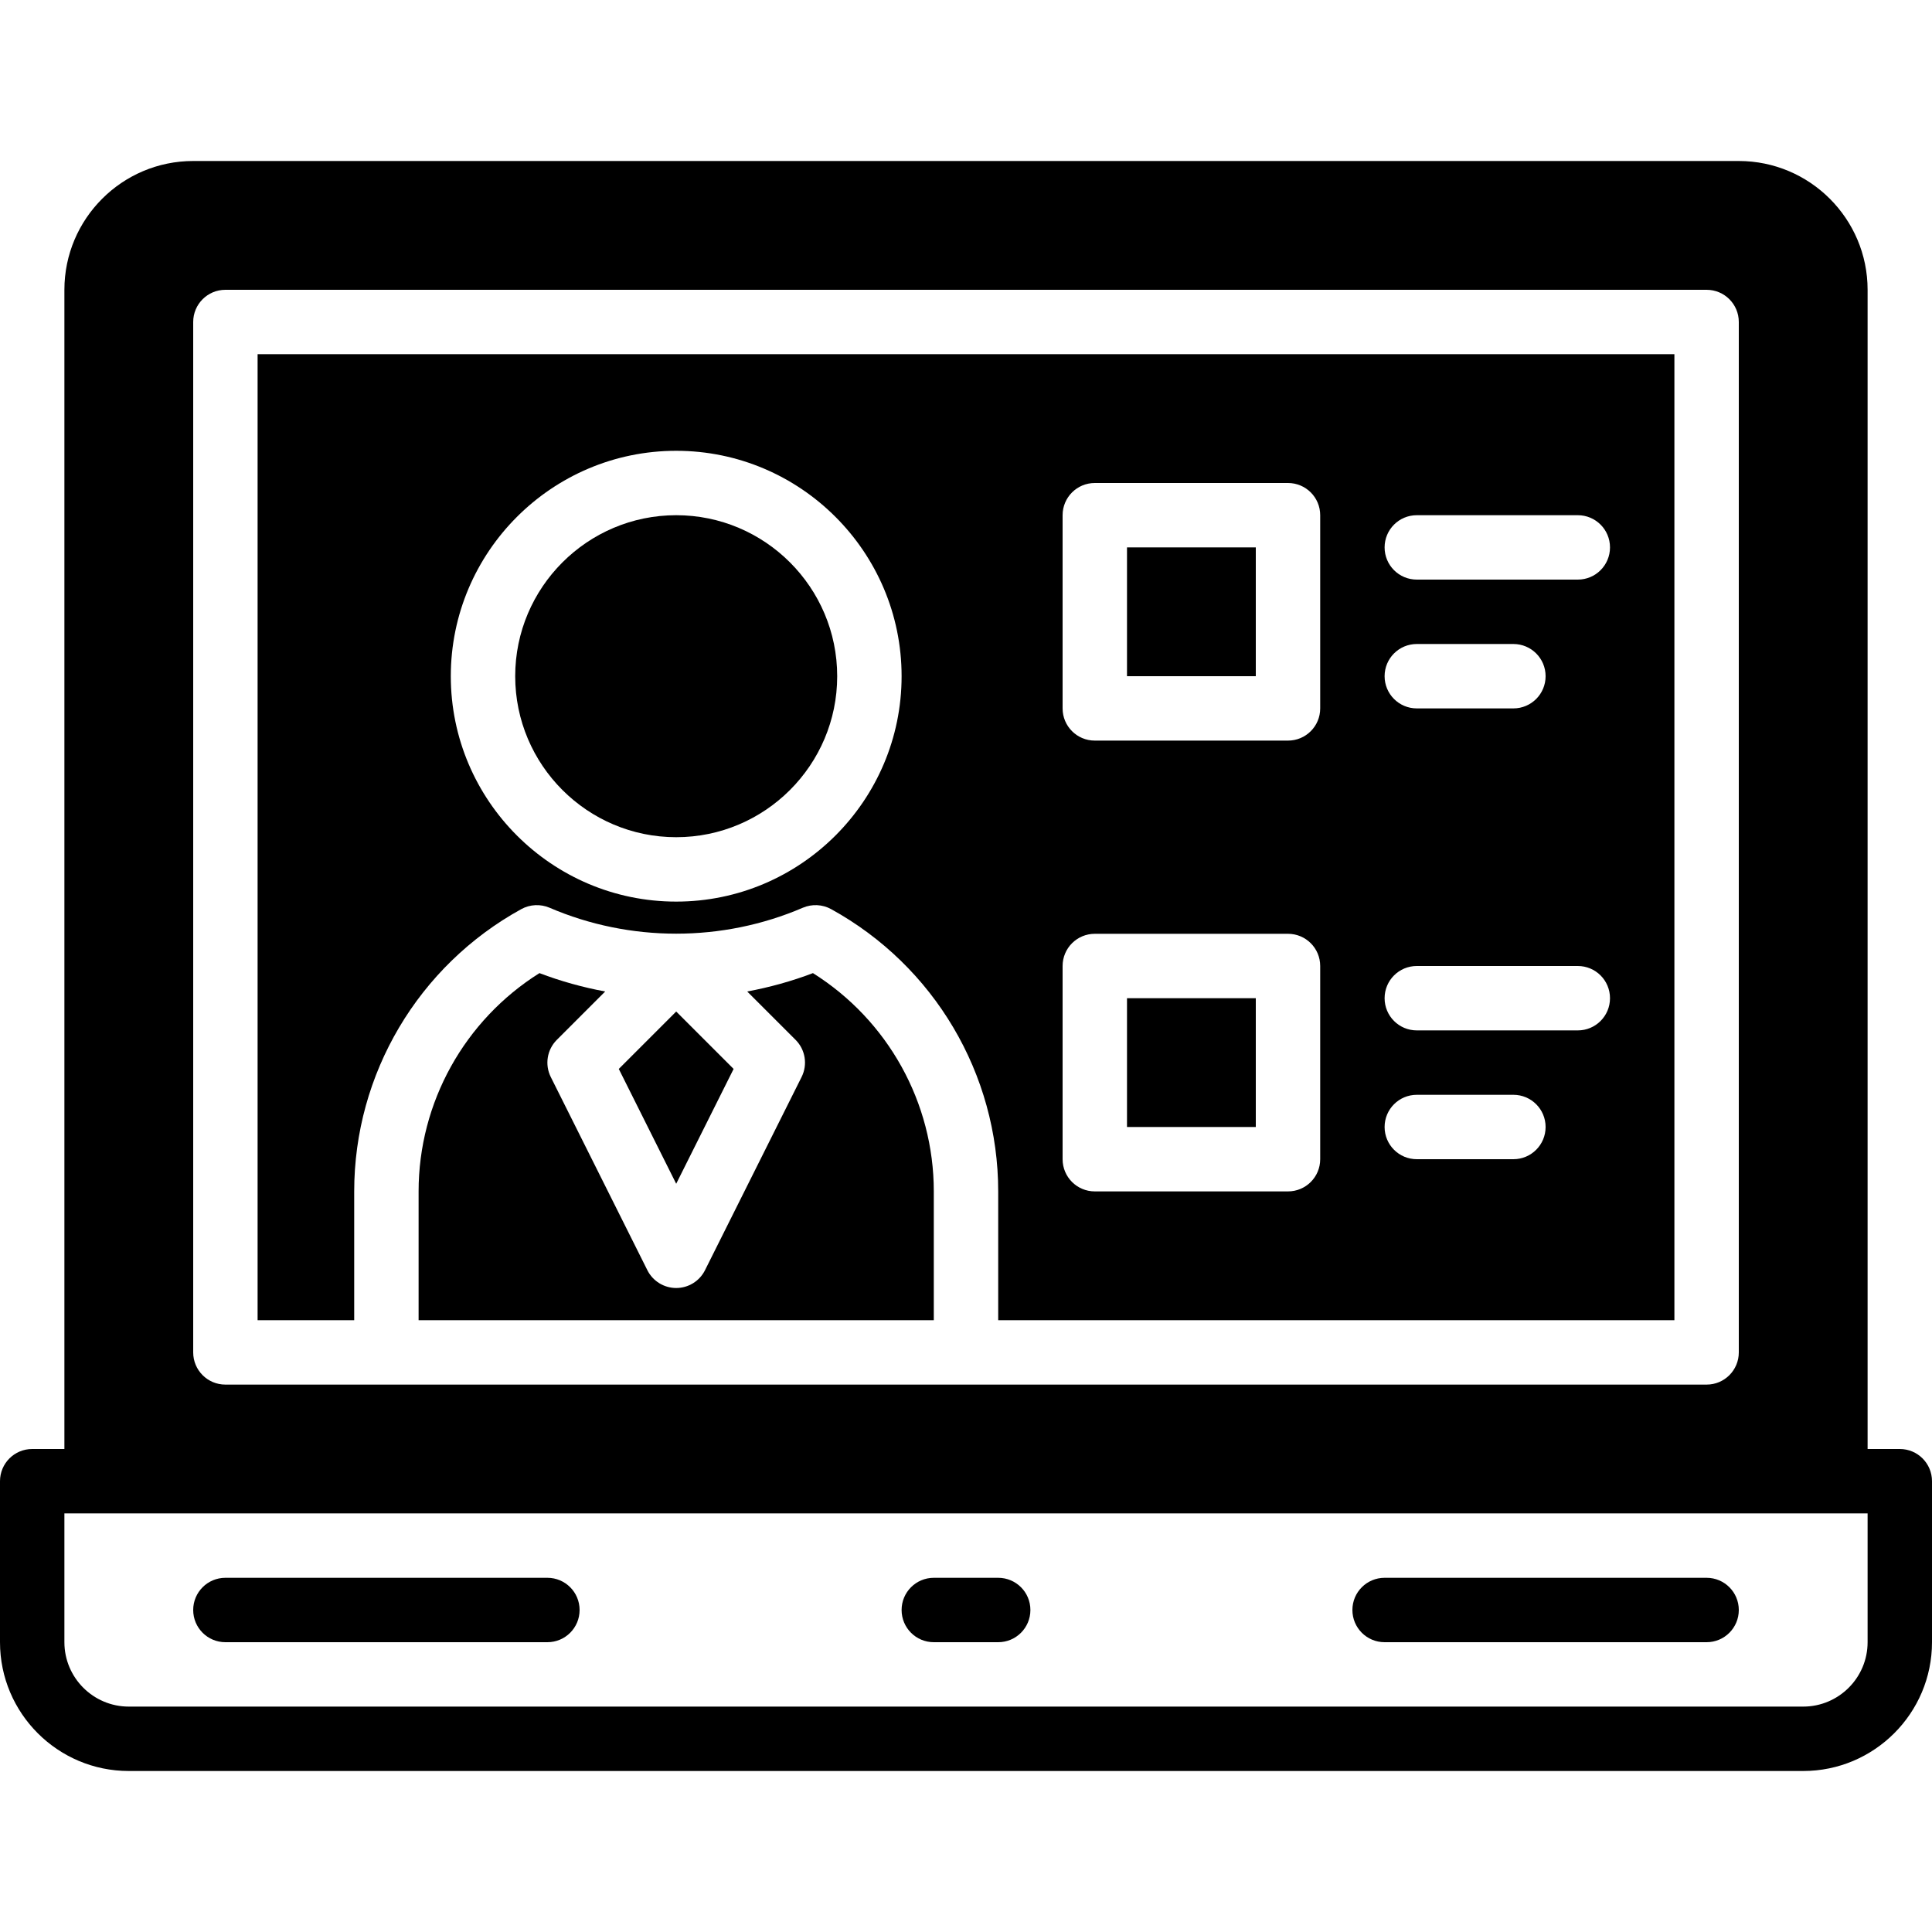
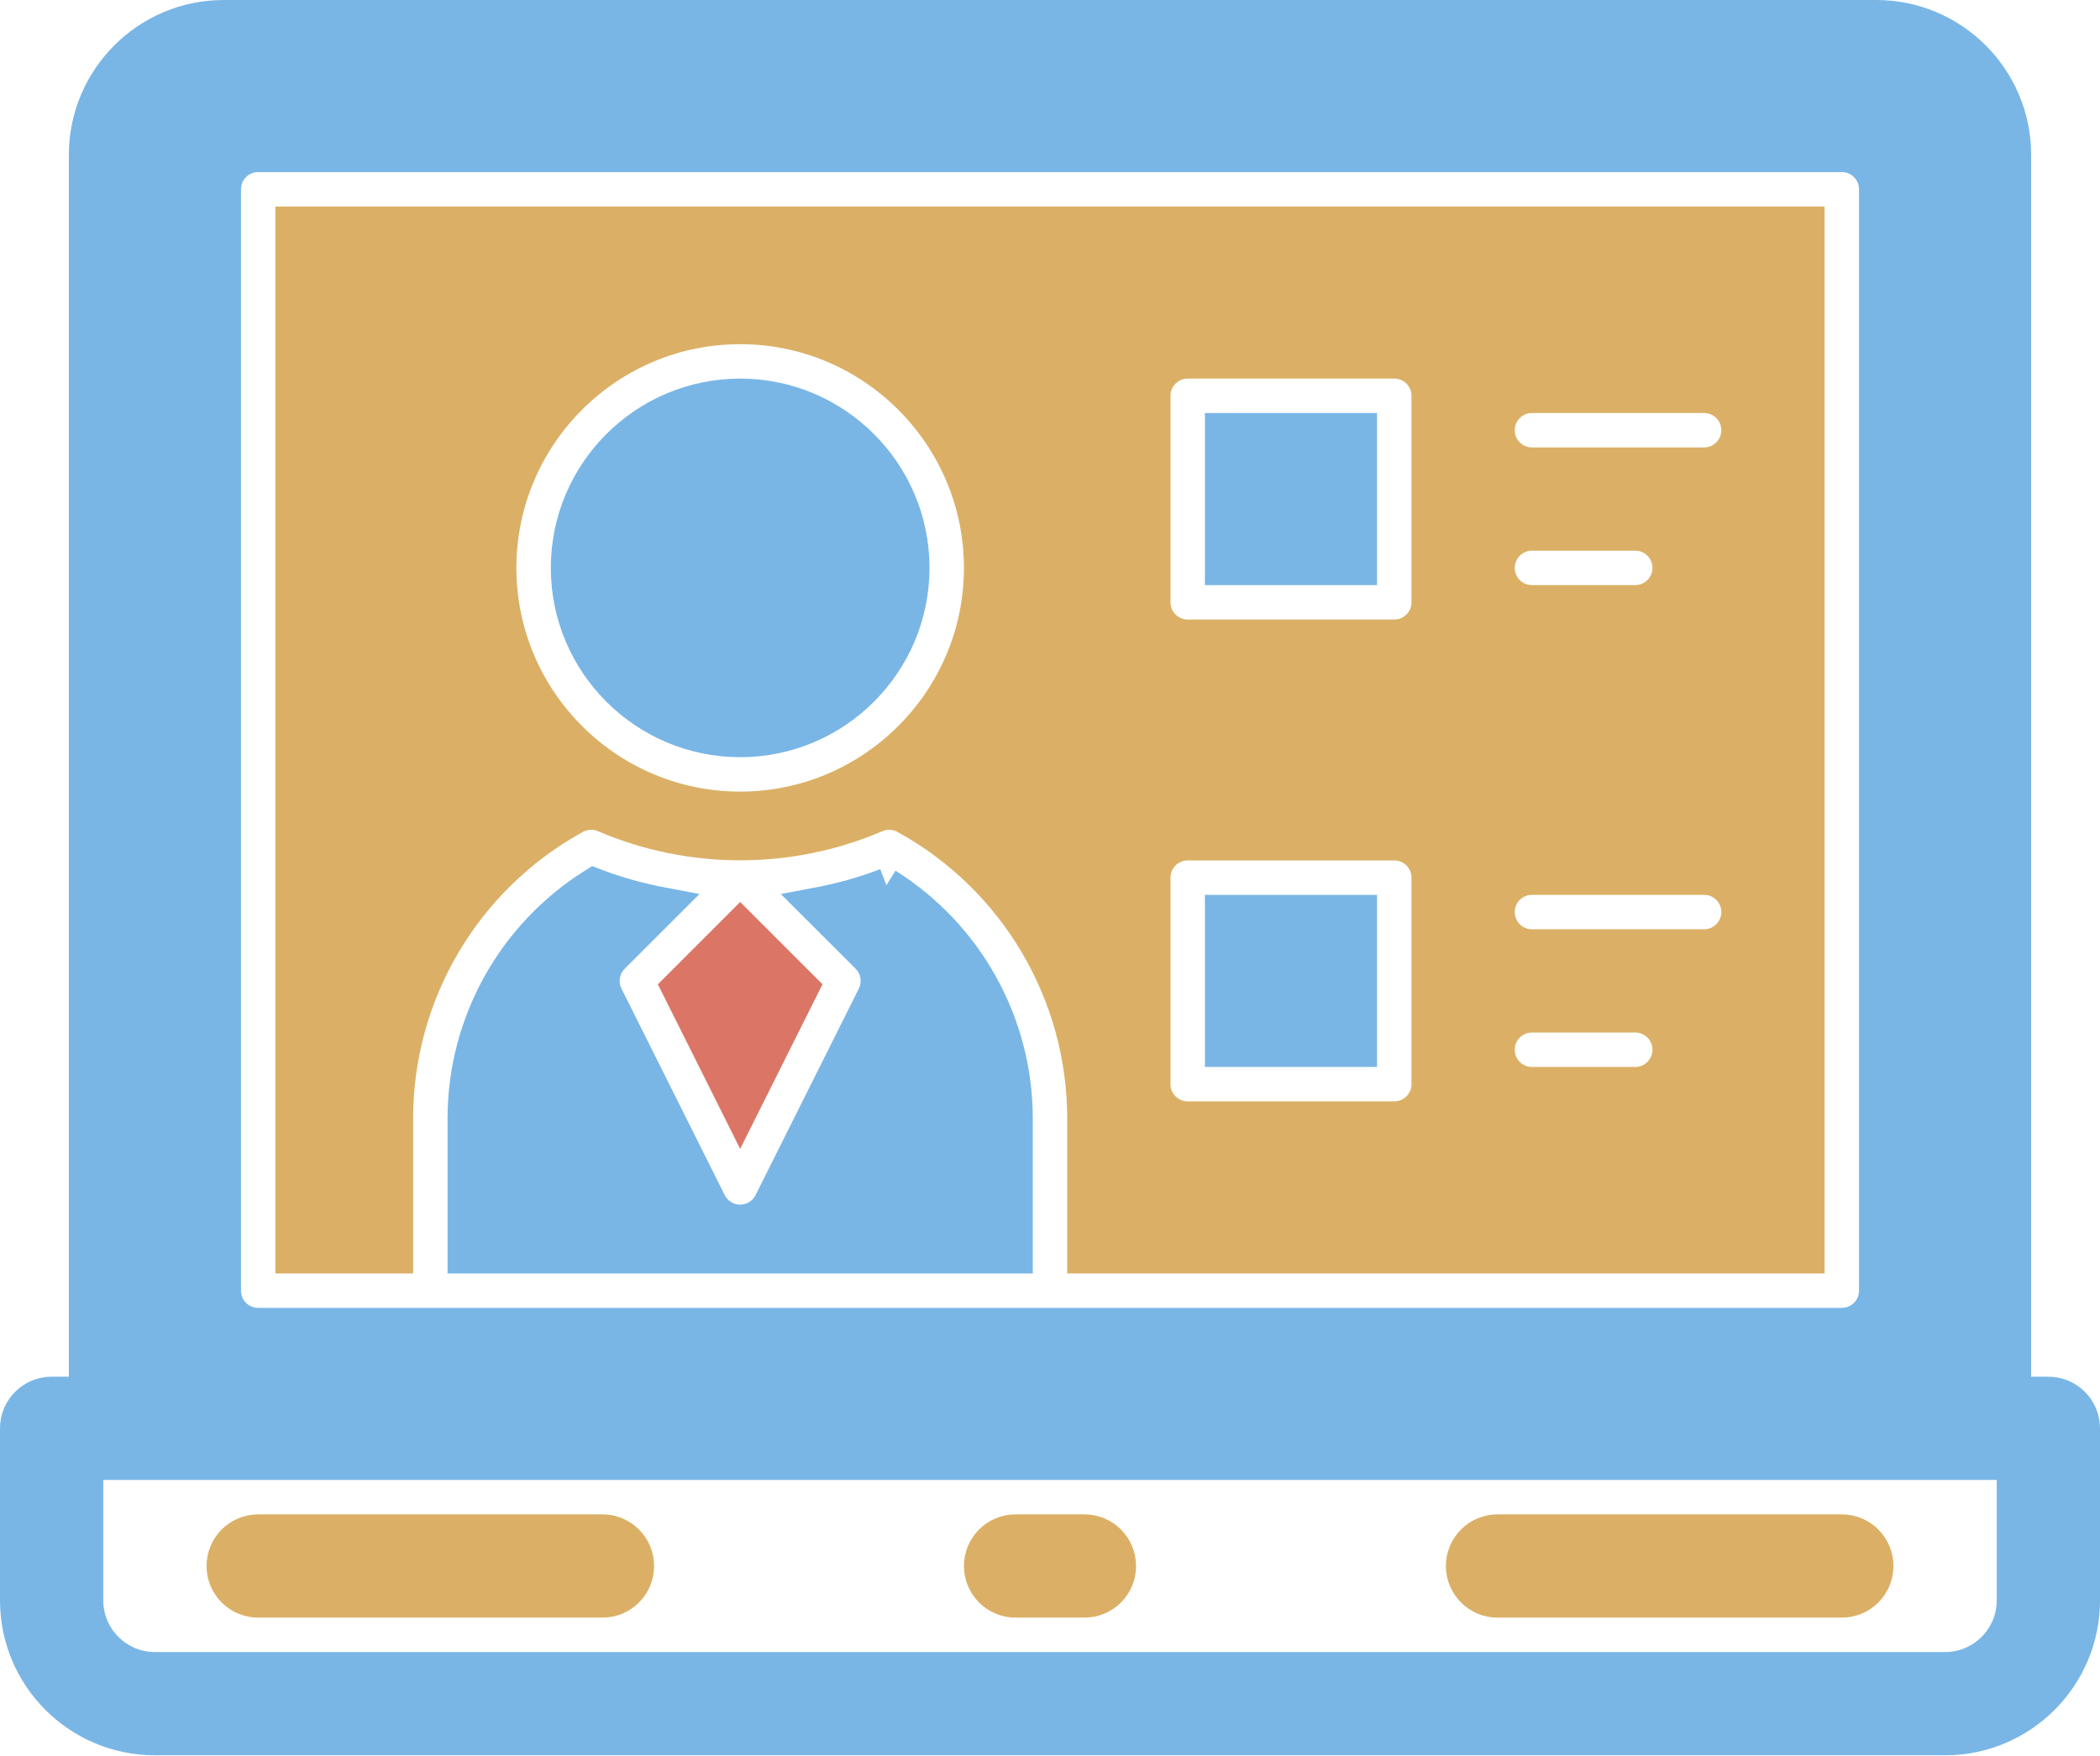
- <svg xmlns="http://www.w3.org/2000/svg" height="100px" width="100px" fill="#000000" viewBox="0 0 60 50" version="1.1" x="0px" y="0px">
-   <g stroke="none" stroke-width="1" fill="none" fill-rule="evenodd">
-     <g transform="translate(-945, -1101)" fill="#000000">
-       <g transform="translate(945, 1101)">
-         <path d="M58,46 C58,47.103 57.103,48 56,48 L4,48 C2.897,48 2,47.103 2,46 L2,42 L3,42 L57,42 L58,42 L58,46 Z M6,5 C6,4.447 6.447,4 7,4 L53,4 C53.553,4 54,4.447 54,5 L54,37 C54,37.553 53.553,38 53,38 L30,38 L12,38 L7,38 C6.447,38 6,37.553 6,37 L6,5 Z M59,40 L58,40 L58,4 C58,1.794 56.206,0 54,0 L6,0 C3.794,0 2,1.794 2,4 L2,40 L1,40 C0.447,40 0,40.447 0,41 L0,46 C0,48.206 1.794,50 4,50 L56,50 C58.206,50 60,48.206 60,46 L60,41 C60,40.447 59.553,40 59,40 L59,40 Z" />
-         <path d="M17,44 L7,44 C6.447,44 6,44.447 6,45 C6,45.553 6.447,46 7,46 L17,46 C17.553,46 18,45.553 18,45 C18,44.447 17.553,44 17,44" />
-         <path d="M53,44 L43,44 C42.447,44 42,44.447 42,45 C42,45.553 42.447,46 43,46 L53,46 C53.553,46 54,45.553 54,45 C54,44.447 53.553,44 53,44" />
-         <path d="M31,44 L29,44 C28.447,44 28,44.447 28,45 C28,45.553 28.447,46 29,46 L31,46 C31.553,46 32,45.553 32,45 C32,44.447 31.553,44 31,44" />
-         <polygon points="22.783 28.197 21 26.414 19.217 28.197 21 31.763" />
-         <path d="M21,21 C23.757,21 26,18.757 26,16 C26,13.243 23.757,11 21,11 C18.243,11 16,13.243 16,16 C16,18.757 18.243,21 21,21" />
-         <polygon points="35 16 39 16 39 12 35 12" />
-         <path d="M25.247,25.221 C24.583,25.474 23.899,25.662 23.205,25.792 L24.707,27.293 C25.012,27.598 25.087,28.063 24.894,28.448 L21.894,34.448 C21.725,34.786 21.379,35 21,35 C20.621,35 20.275,34.786 20.105,34.448 L17.105,28.448 C16.913,28.063 16.988,27.598 17.293,27.293 L18.794,25.792 C18.1,25.662 17.416,25.474 16.753,25.221 C14.427,26.682 13,29.238 13,32 L13,36 L29,36 L29,32 C29,29.238 27.573,26.682 25.247,25.221" />
-         <polygon points="35 30 39 30 39 26 35 26" />
-         <path d="M21,9 C24.859,9 28,12.141 28,16 C28,19.859 24.859,23 21,23 C17.141,23 14,19.859 14,16 C14,12.141 17.141,9 21,9 L21,9 Z M33,25 C33,24.447 33.447,24 34,24 L40,24 C40.553,24 41,24.447 41,25 L41,31 C41,31.553 40.553,32 40,32 L34,32 C33.447,32 33,31.553 33,31 L33,25 Z M33,11 C33,10.447 33.447,10 34,10 L40,10 C40.553,10 41,10.447 41,11 L41,17 C41,17.553 40.553,18 40,18 L34,18 C33.447,18 33,17.553 33,17 L33,11 Z M44,29 L47,29 C47.553,29 48,29.447 48,30 C48,30.553 47.553,31 47,31 L44,31 C43.447,31 43,30.553 43,30 C43,29.447 43.447,29 44,29 L44,29 Z M44,25 L49,25 C49.553,25 50,25.447 50,26 C50,26.553 49.553,27 49,27 L44,27 C43.447,27 43,26.553 43,26 C43,25.447 43.447,25 44,25 L44,25 Z M44,15 L47,15 C47.553,15 48,15.447 48,16 C48,16.553 47.553,17 47,17 L44,17 C43.447,17 43,16.553 43,16 C43,15.447 43.447,15 44,15 L44,15 Z M44,11 L49,11 C49.553,11 50,11.447 50,12 C50,12.553 49.553,13 49,13 L44,13 C43.447,13 43,12.553 43,12 C43,11.447 43.447,11 44,11 L44,11 Z M11,32 C11,28.354 12.988,24.994 16.19,23.233 C16.46,23.085 16.784,23.07 17.066,23.19 C19.566,24.265 22.434,24.265 24.934,23.19 C25.216,23.07 25.54,23.085 25.81,23.233 C29.012,24.994 31,28.354 31,32 L31,36 L52,36 L52,6 L8,6 L8,36 L11,36 L11,32 Z" />
-       </g>
+ <svg xmlns="http://www.w3.org/2000/svg" id="svg8541" y="0px" x="0px" version="1.1" viewBox="0 0 61 42.5" width="2440" height="2040">
+   <defs id="defs8545" />
+   <g transform="translate(0.5,-3.75)" id="g8539" fill-rule="evenodd" fill="none" stroke-width="1" stroke="none">
+     <g id="g8537" fill="#000000" transform="translate(-945,-1101)">
+       <path style="fill:#79b6e6;fill-opacity:1;stroke:#79b6e6;stroke-opacity:1" d="m 1003,1147 c 0,1.103 -0.897,2 -2,2 h -52 c -1.103,0 -2,-0.897 -2,-2 v -4 h 1 54 1 z m -52,-41 c 0,-0.553 0.447,-1 1,-1 h 46 c 0.553,0 1,0.447 1,1 v 32 c 0,0.553 -0.447,1 -1,1 h -23 -18 -5 c -0.553,0 -1,-0.447 -1,-1 z m 53,35 h -1 v -36 c 0,-2.206 -1.794,-4 -4,-4 h -48 c -2.206,0 -4,1.794 -4,4 v 36 h -1 c -0.553,0 -1,0.447 -1,1 v 5 c 0,2.206 1.794,4 4,4 h 52 c 2.206,0 4,-1.794 4,-4 v -5 c 0,-0.553 -0.447,-1 -1,-1 z" id="path8515" />
+       <path style="fill:#dbb066;fill-opacity:1;stroke:#dbb066;stroke-opacity:1" d="m 962,1145 h -10 c -0.553,0 -1,0.447 -1,1 0,0.553 0.447,1 1,1 h 10 c 0.553,0 1,-0.447 1,-1 0,-0.553 -0.447,-1 -1,-1" id="path8517" />
+       <path style="fill:#dbb066;fill-opacity:1;stroke:#dbb066;stroke-opacity:1" d="M 998,1145 H 992.347 988 c -0.553,0 -1,0.447 -1,1 0,0.553 0.447,1 1,1 h 10 c 0.553,0 1,-0.447 1,-1 0,-0.553 -0.447,-1 -1,-1" id="path8519" />
+       <path style="fill:#dbb066;fill-opacity:1;stroke:#dbb066;stroke-opacity:1" d="m 976,1145 h -2 c -0.553,0 -1,0.447 -1,1 0,0.553 0.447,1 1,1 h 2 c 0.553,0 1,-0.447 1,-1 0,-0.553 -0.447,-1 -1,-1" id="path8521" />
+       <polygon transform="translate(945,1101)" style="fill:#db7666;fill-opacity:1;stroke:#db7666;stroke-opacity:1" points="19.217,28.197 21,31.763 22.783,28.197 21,26.414 " id="polygon8523" />
+       <path style="fill:#79b6e6;fill-opacity:1;stroke:#79b6e6;stroke-opacity:1" d="m 966,1122 c 2.757,0 5,-2.243 5,-5 0,-2.757 -2.243,-5 -5,-5 -2.757,0 -5,2.243 -5,5 0,2.757 2.243,5 5,5" id="path8525" />
+       <polygon transform="translate(945,1101)" style="fill:#79b6e6;fill-opacity:1;stroke:#79b6e6;stroke-opacity:1" points="39,12 35,12 35,16 39,16 " id="polygon8527" />
+       <path style="fill:#79b6e6;fill-opacity:1;stroke:#79b6e6;stroke-opacity:1" d="m 970.247,1126.221 c -0.664,0.253 -1.348,0.441 -2.042,0.571 l 1.502,1.501 c 0.305,0.305 0.38,0.77 0.187,1.155 l -3,6 c -0.169,0.338 -0.515,0.552 -0.894,0.552 -0.379,0 -0.725,-0.214 -0.895,-0.552 l -3,-6 c -0.192,-0.385 -0.117,-0.85 0.188,-1.155 l 1.501,-1.501 c -0.694,-0.13 -1.378,-0.318 -2.041,-0.571 -2.326,1.461 -3.753,4.017 -3.753,6.779 v 4 h 16 v -4 c 0,-2.762 -1.427,-5.318 -3.753,-6.779" id="path8529" />
+       <polygon transform="translate(945,1101)" style="fill:#79b6e6;fill-opacity:1;stroke:#79b6e6;stroke-opacity:1" points="39,26 35,26 35,30 39,30 " id="polygon8531" />
+       <path style="fill:#dbb066;fill-opacity:1;stroke:#dbb066;stroke-opacity:1" d="m 966,1110 c 3.859,0 7,3.141 7,7 0,3.859 -3.141,7 -7,7 -3.859,0 -7,-3.141 -7,-7 0,-3.859 3.141,-7 7,-7 z m 12,16 c 0,-0.553 0.447,-1 1,-1 h 6 c 0.553,0 1,0.447 1,1 v 6 c 0,0.553 -0.447,1 -1,1 h -6 c -0.553,0 -1,-0.447 -1,-1 z m 0,-14 c 0,-0.553 0.447,-1 1,-1 h 1.347 0.327 H 985 c 0.553,0 1,0.447 1,1 v 6 c 0,0.553 -0.447,1 -1,1 h -6 c -0.553,0 -1,-0.447 -1,-1 z m 11,18 h 3 c 0.553,0 1,0.447 1,1 0,0.553 -0.447,1 -1,1 h -3 c -0.553,0 -1,-0.447 -1,-1 0,-0.553 0.447,-1 1,-1 z m 0,-4 h 5 c 0.553,0 1,0.447 1,1 0,0.553 -0.447,1 -1,1 h -5 c -0.553,0 -1,-0.447 -1,-1 0,-0.553 0.447,-1 1,-1 z m 0,-10 h 3 c 0.553,0 1,0.447 1,1 0,0.553 -0.447,1 -1,1 h -3 c -0.553,0 -1,-0.447 -1,-1 0,-0.553 0.447,-1 1,-1 z m 0,-4 h 5 c 0.553,0 1,0.447 1,1 0,0.553 -0.447,1 -1,1 h -5 c -0.553,0 -1,-0.447 -1,-1 0,-0.553 0.447,-1 1,-1 z m -33,21 c 0,-3.646 1.988,-7.006 5.19,-8.767 0.27,-0.148 0.594,-0.163 0.876,-0.043 2.5,1.075 5.368,1.075 7.868,0 0.282,-0.12 0.606,-0.105 0.876,0.043 3.202,1.761 5.19,5.121 5.19,8.767 v 4 h 21 v -30 h -44 v 30 h 3 z" id="path8533" />
    </g>
  </g>
</svg>
